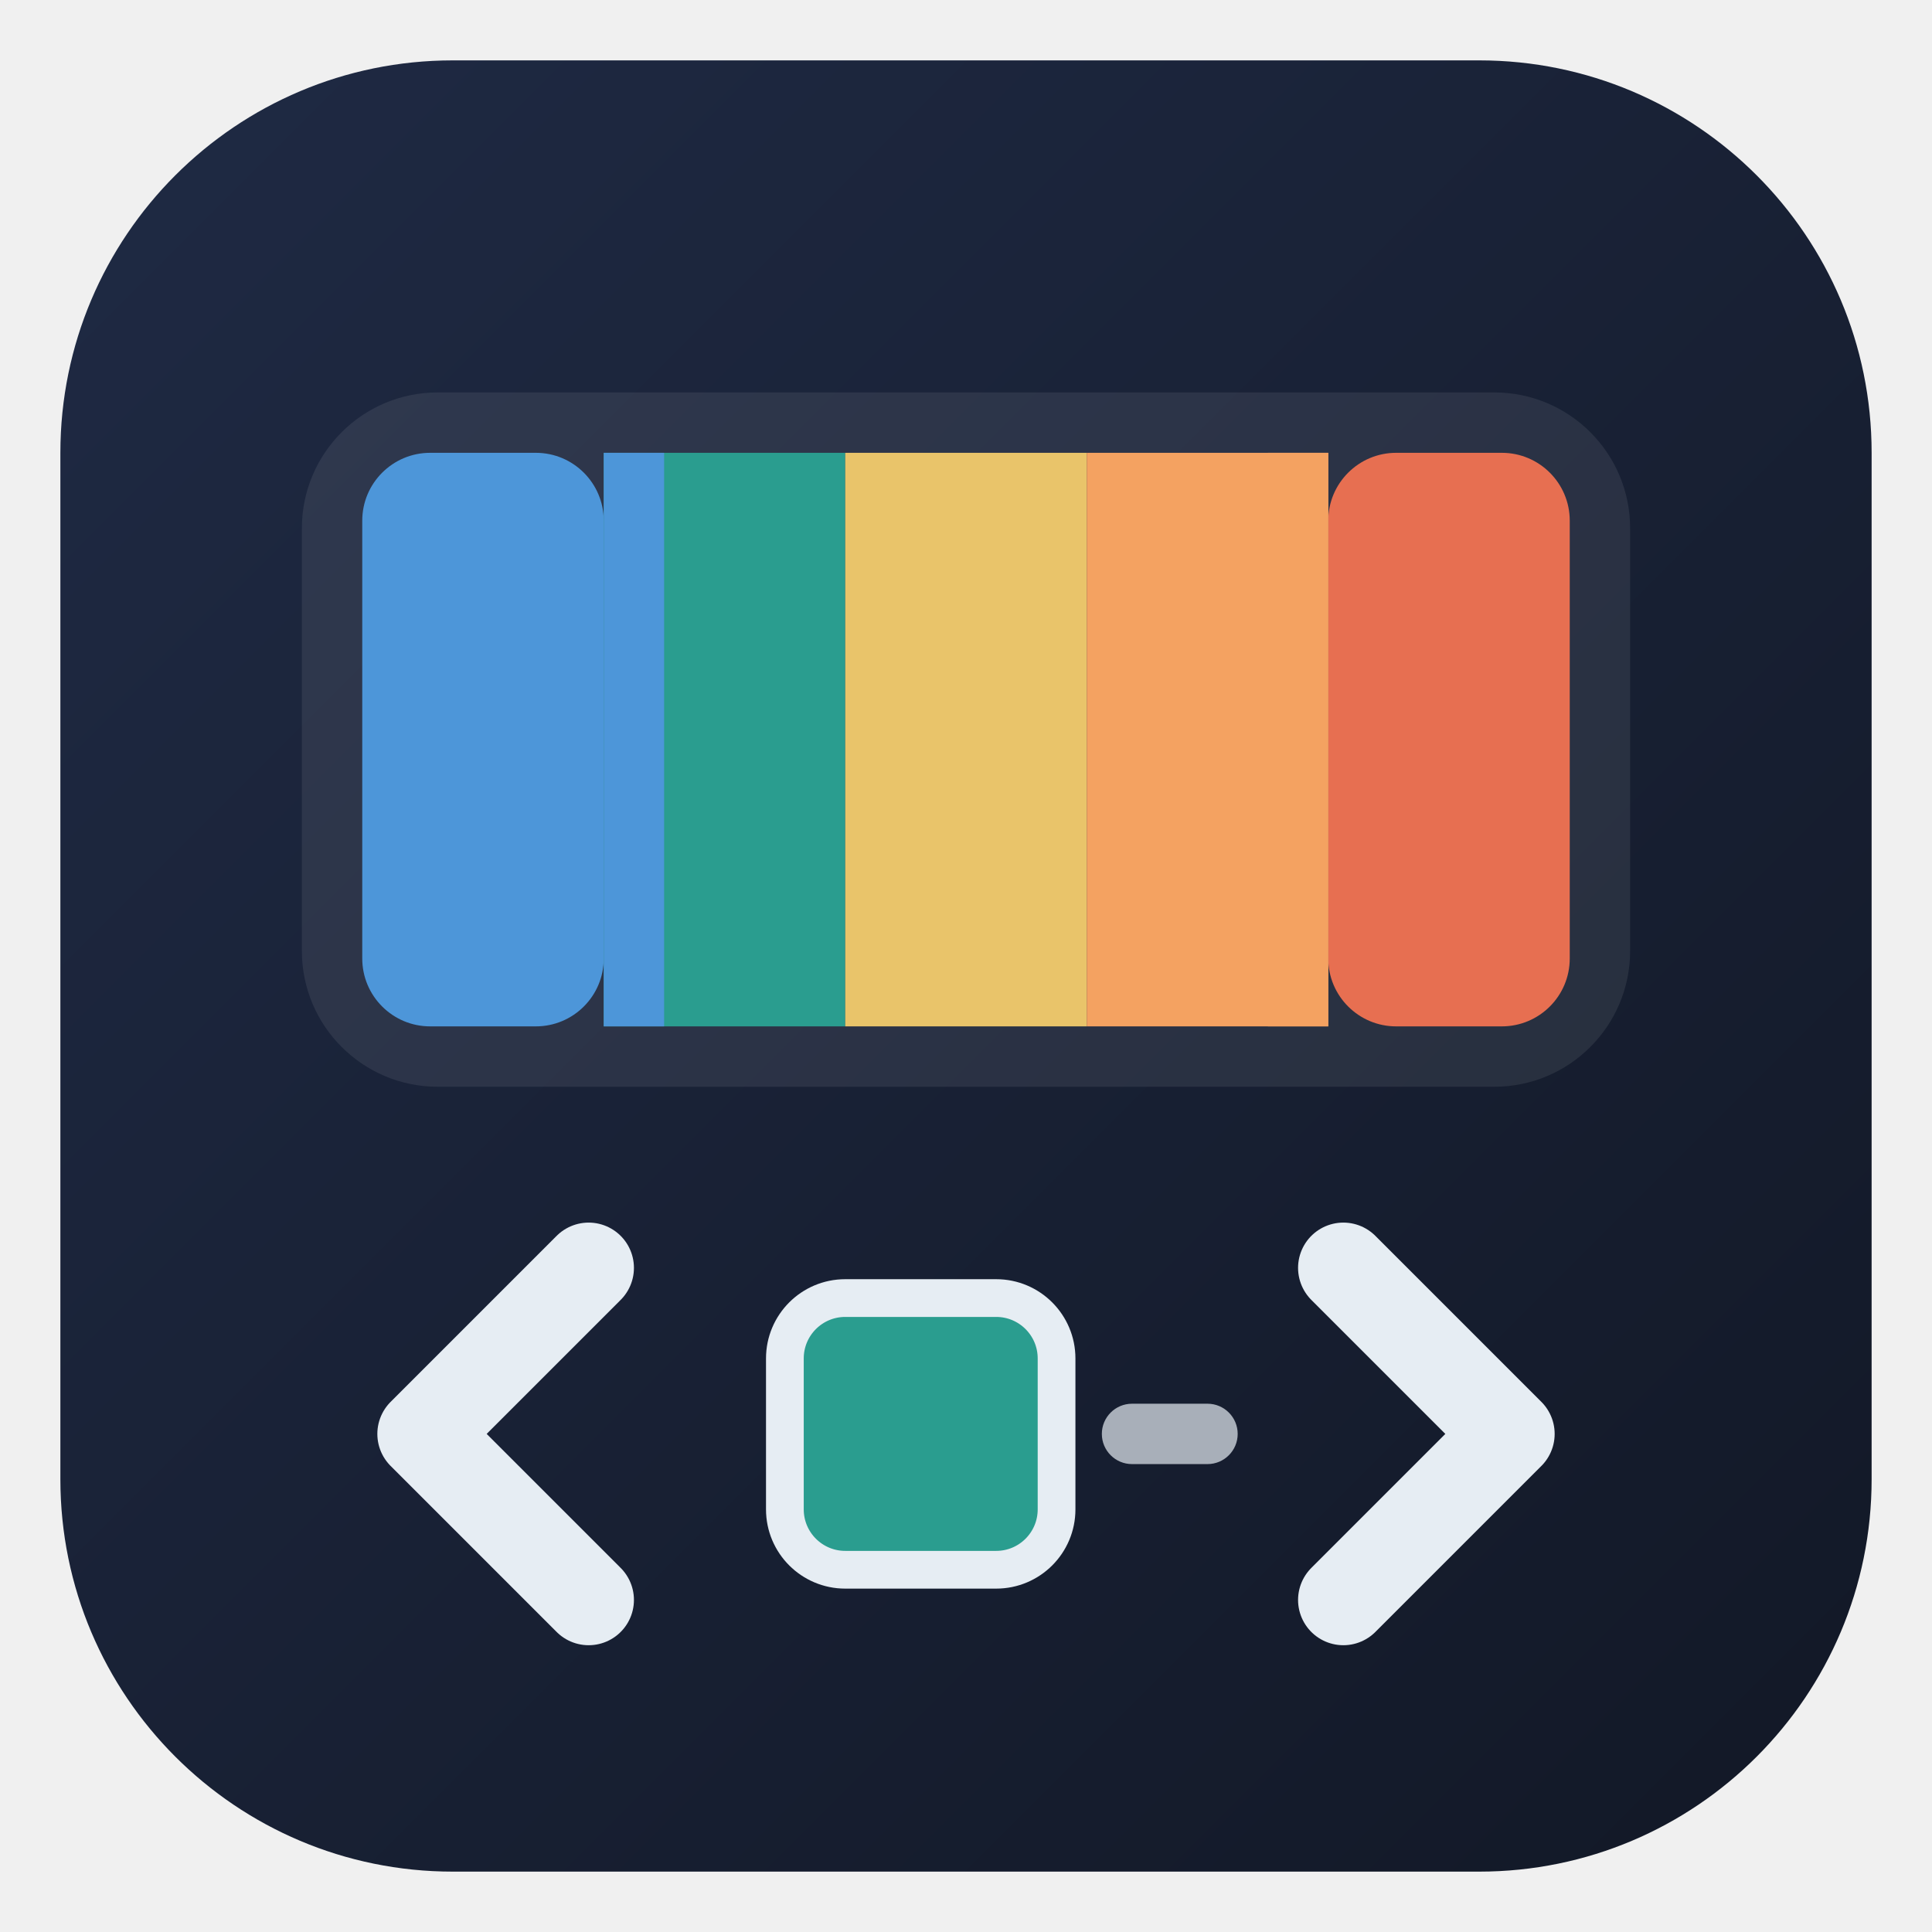
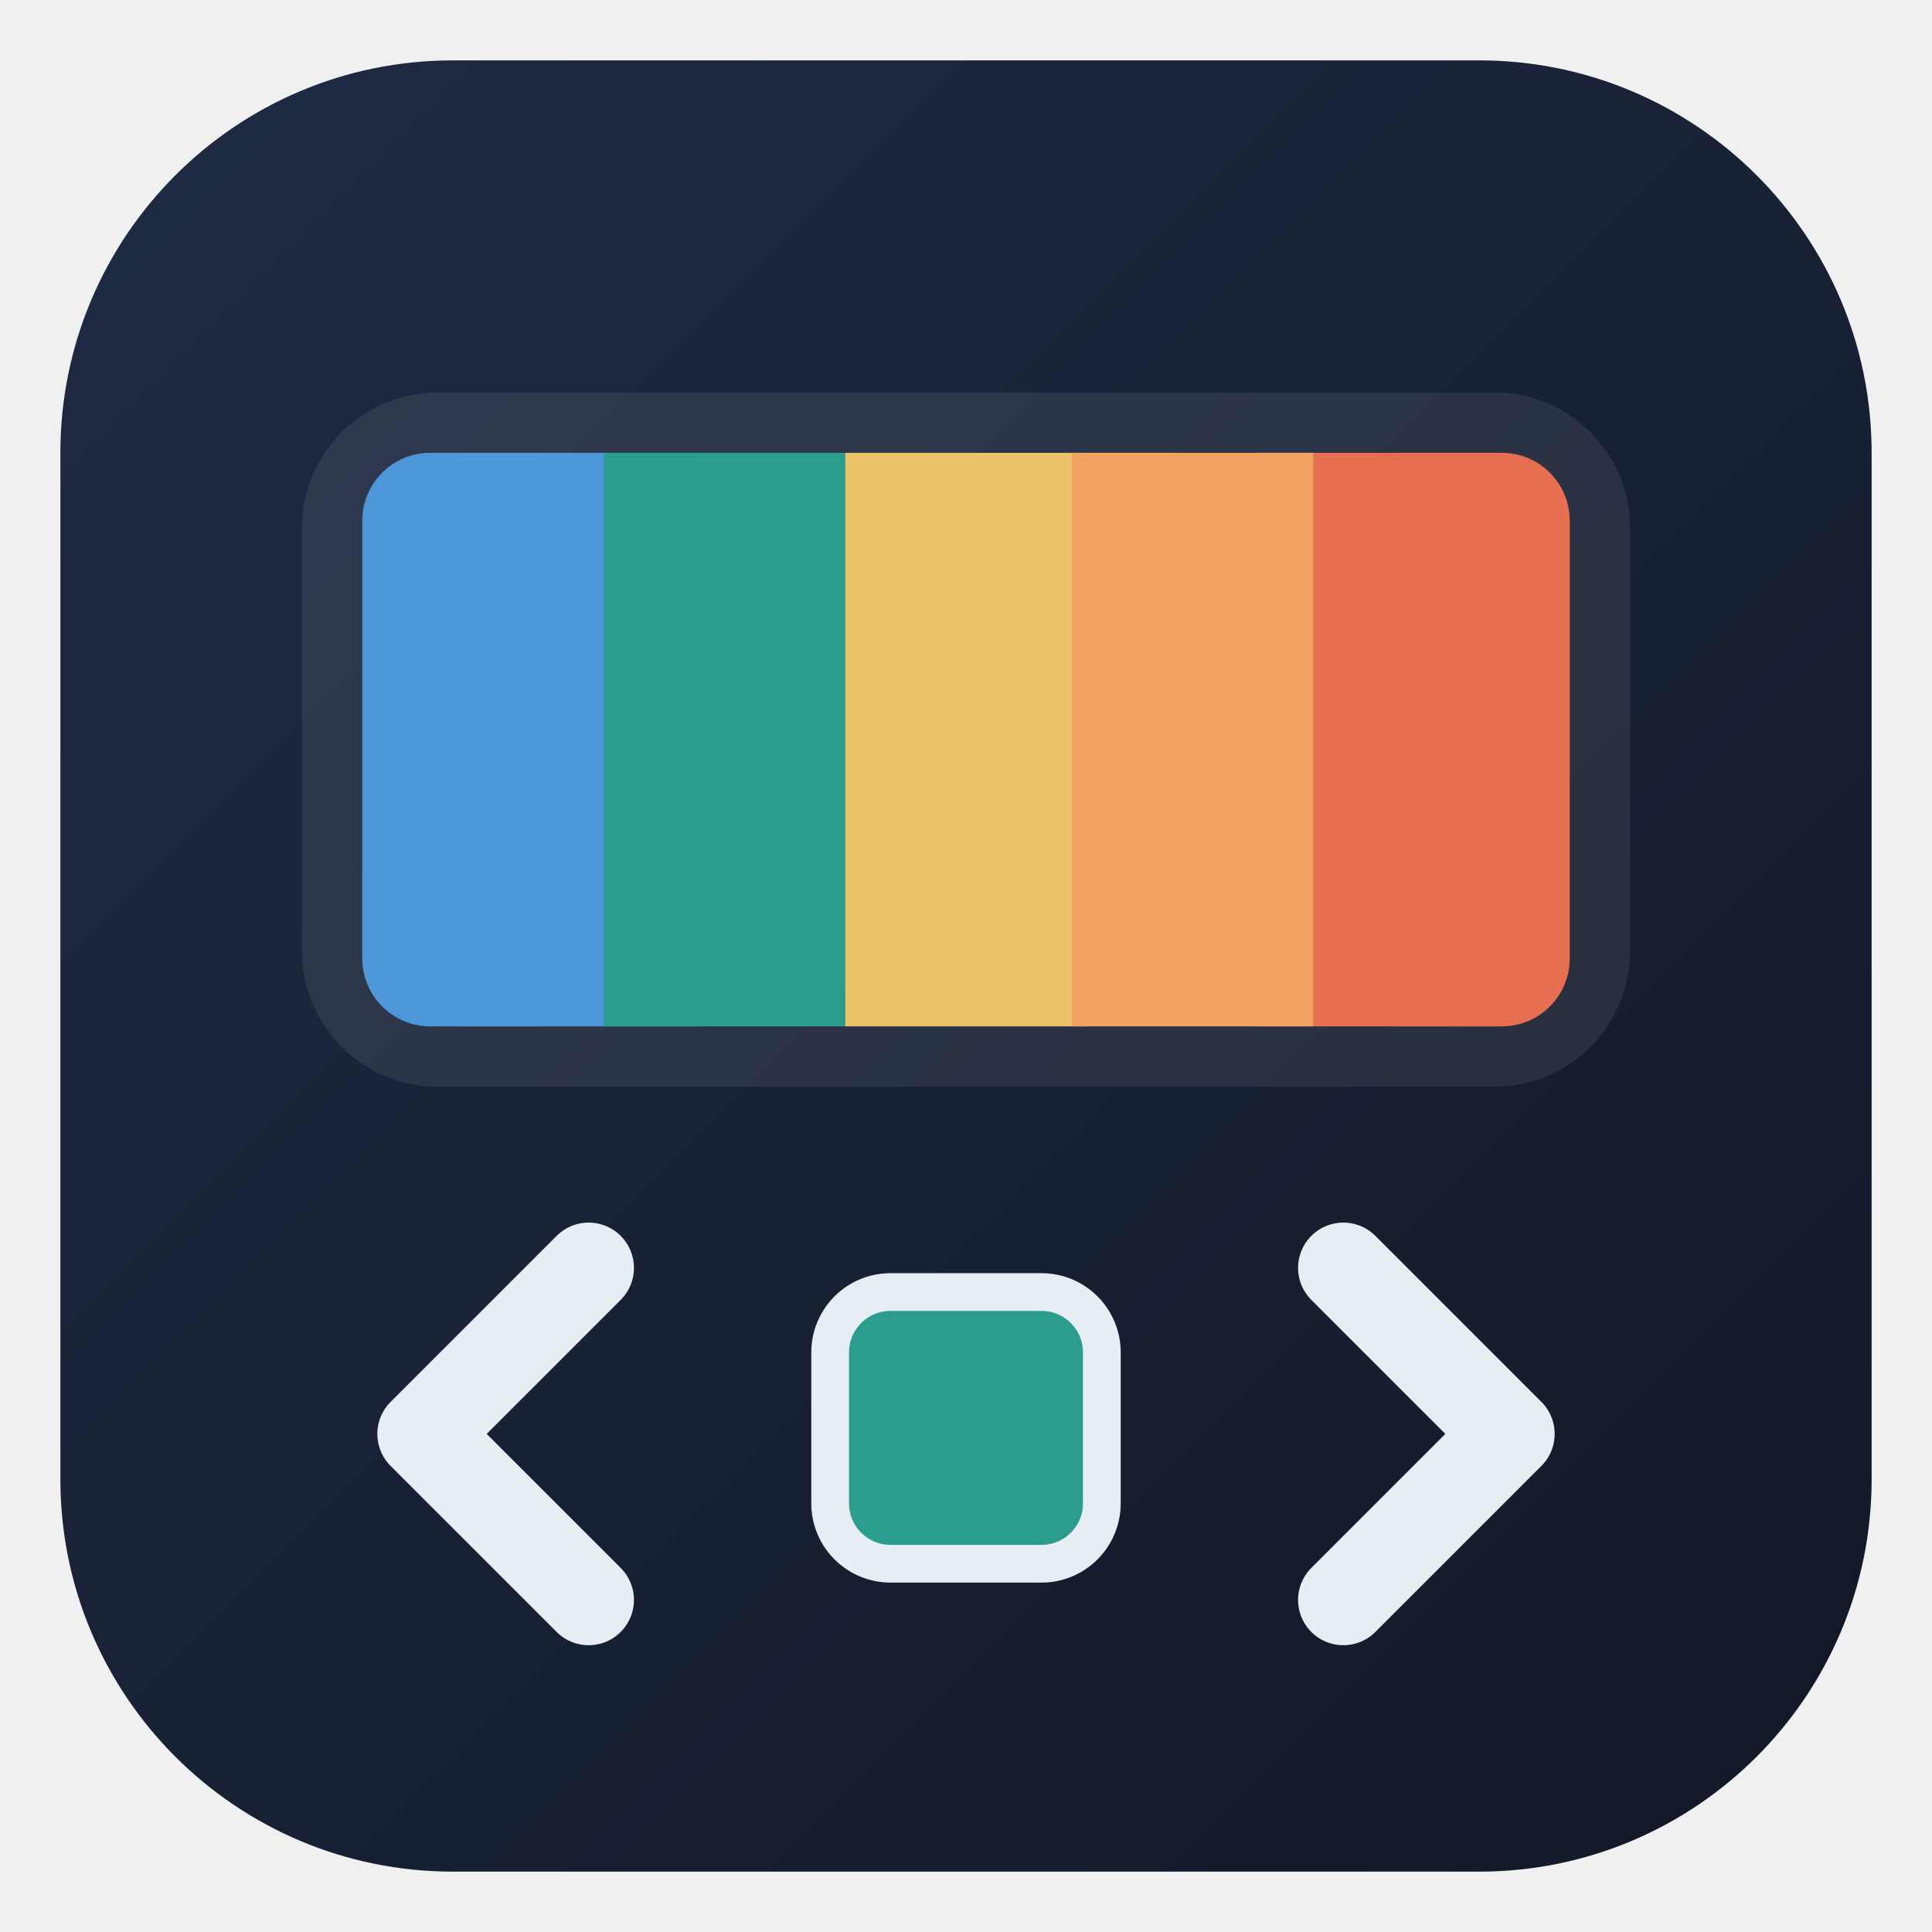
- <svg xmlns="http://www.w3.org/2000/svg" width="256" height="256" viewBox="0 0 256 256">
-   <defs>
+ <svg xmlns="http://www.w3.org/2000/svg" width="256" height="256" viewBox="0 0 256 256" version="1.1" id="svg39">
+   <defs id="defs7">
    <linearGradient id="bg" x1="0" y1="0" x2="1" y2="1">
-       <stop offset="0" stop-color="#1F2A44" />
-       <stop offset="1" stop-color="#121826" />
+       <stop offset="0" stop-color="#1F2A44" id="stop2" />
+       <stop offset="1" stop-color="#121826" id="stop4" />
    </linearGradient>
  </defs>
-   <rect x="8" y="8" width="240" height="240" rx="52" fill="url(#bg)" />
-   <g transform="translate(40 52)">
-     <rect width="176" height="92" rx="18" fill="#FFFFFF" opacity="0.08" />
-     <rect x="8" y="8" width="32" height="76" rx="9" fill="#4D96D9" />
-     <rect x="40" y="8" width="32" height="76" fill="#2A9D8F" />
-     <rect x="72" y="8" width="32" height="76" fill="#E9C46A" />
-     <rect x="104" y="8" width="32" height="76" fill="#F4A261" />
-     <rect x="136" y="8" width="32" height="76" rx="9" fill="#E76F51" />
-     <rect x="40" y="8" width="8" height="76" fill="#4D96D9" />
-     <rect x="128" y="8" width="8" height="76" fill="#F4A261" />
+   <rect x="8" y="8" width="240" height="240" rx="52" fill="url(#bg)" id="rect9" />
+   <g transform="translate(40 52)" id="g27">
+     <rect width="176" height="92" rx="18" fill="#FFFFFF" opacity="0.08" id="rect11" />
+     <rect x="8" y="8" width="32" height="76" rx="9" fill="#4D96D9" id="rect13" />
+     <rect x="20.827" y="8" width="32" height="76" rx="0" fill="#4d96d9" id="rect13-3" />
+     <rect x="40" y="8" width="32" height="76" fill="#2a9d8f" id="rect15" ry="0" />
+     <rect x="72" y="8" width="32" height="76" fill="#e9c46a" id="rect17" ry="0" />
+     <rect x="126.629" y="8" width="32" height="76" rx="0" fill="#e76f51" id="rect21-6" />
+     <rect x="102" y="8" width="32" height="76" fill="#f4a261" id="rect19" ry="0" />
+     <rect x="136" y="8" width="32" height="76" rx="9" fill="#E76F51" id="rect21" />
  </g>
-   <g fill="none" stroke="#E6EDF3" stroke-width="12" stroke-linecap="round" stroke-linejoin="round">
-     <path d="M78 168 L56 190 L78 212" />
-     <path d="M178 168 L200 190 L178 212" />
+   <g fill="none" stroke="#E6EDF3" stroke-width="12" stroke-linecap="round" stroke-linejoin="round" id="g33">
+     <path d="M78 168 L56 190 L78 212" id="path29" />
+     <path d="M178 168 L200 190 L178 212" id="path31" />
  </g>
-   <rect x="104" y="172" width="36" height="36" rx="8" fill="#2A9D8F" stroke="#E6EDF3" stroke-width="5" />
-   <rect x="146" y="186" width="18" height="8" rx="4" fill="#E6EDF3" opacity="0.7" />
+   <rect x="-146" y="-207.202" width="36" height="36" rx="8" fill="#2a9d8f" stroke="#e6edf3" stroke-width="5" id="rect35" transform="scale(-1)" />
</svg>
